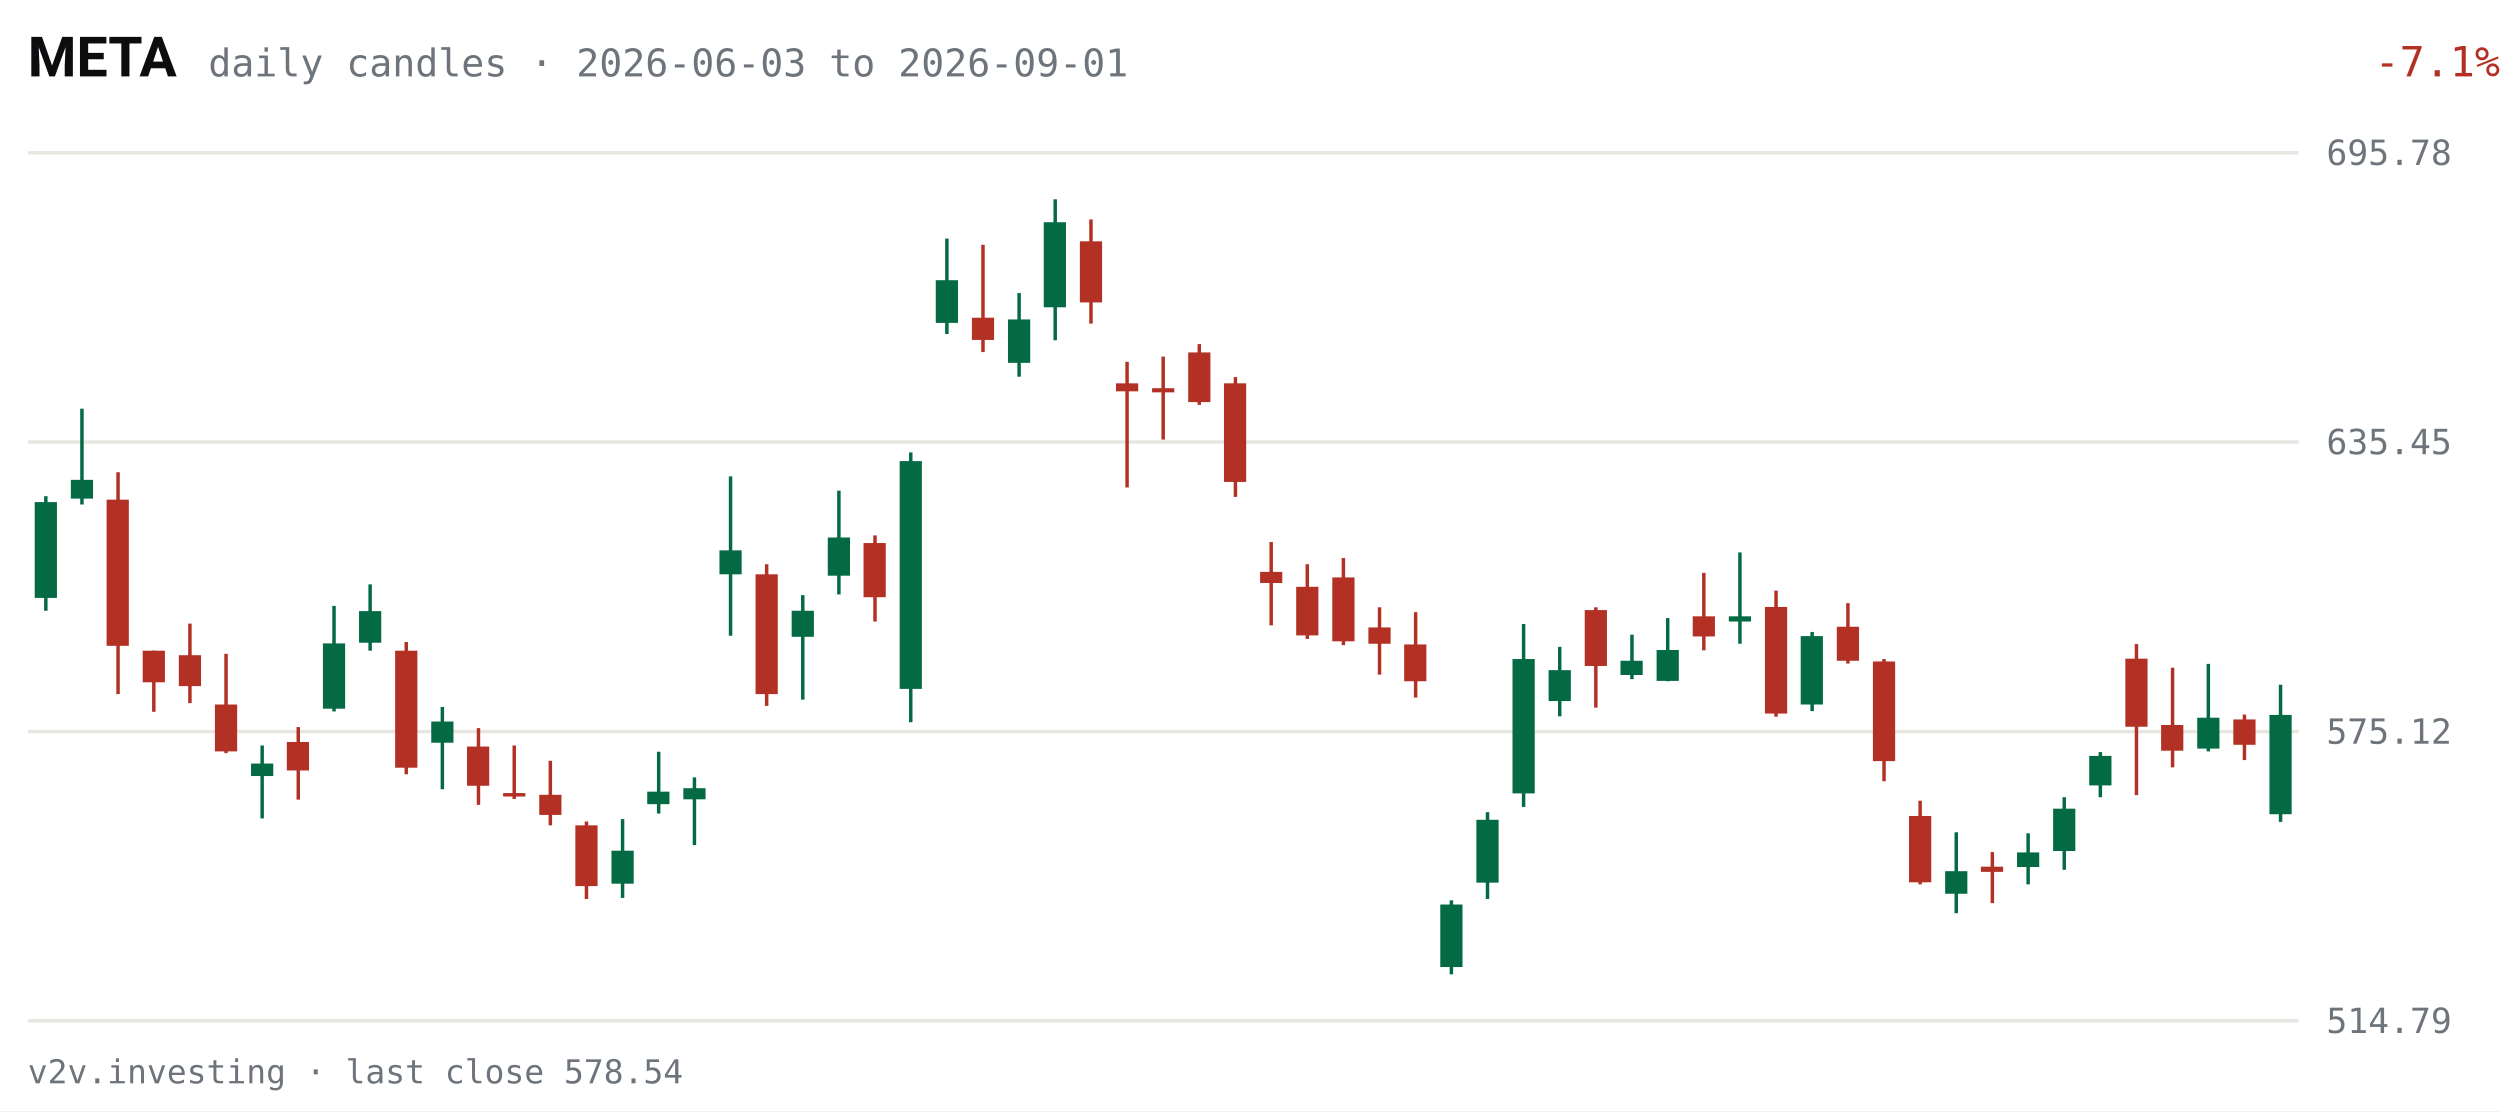
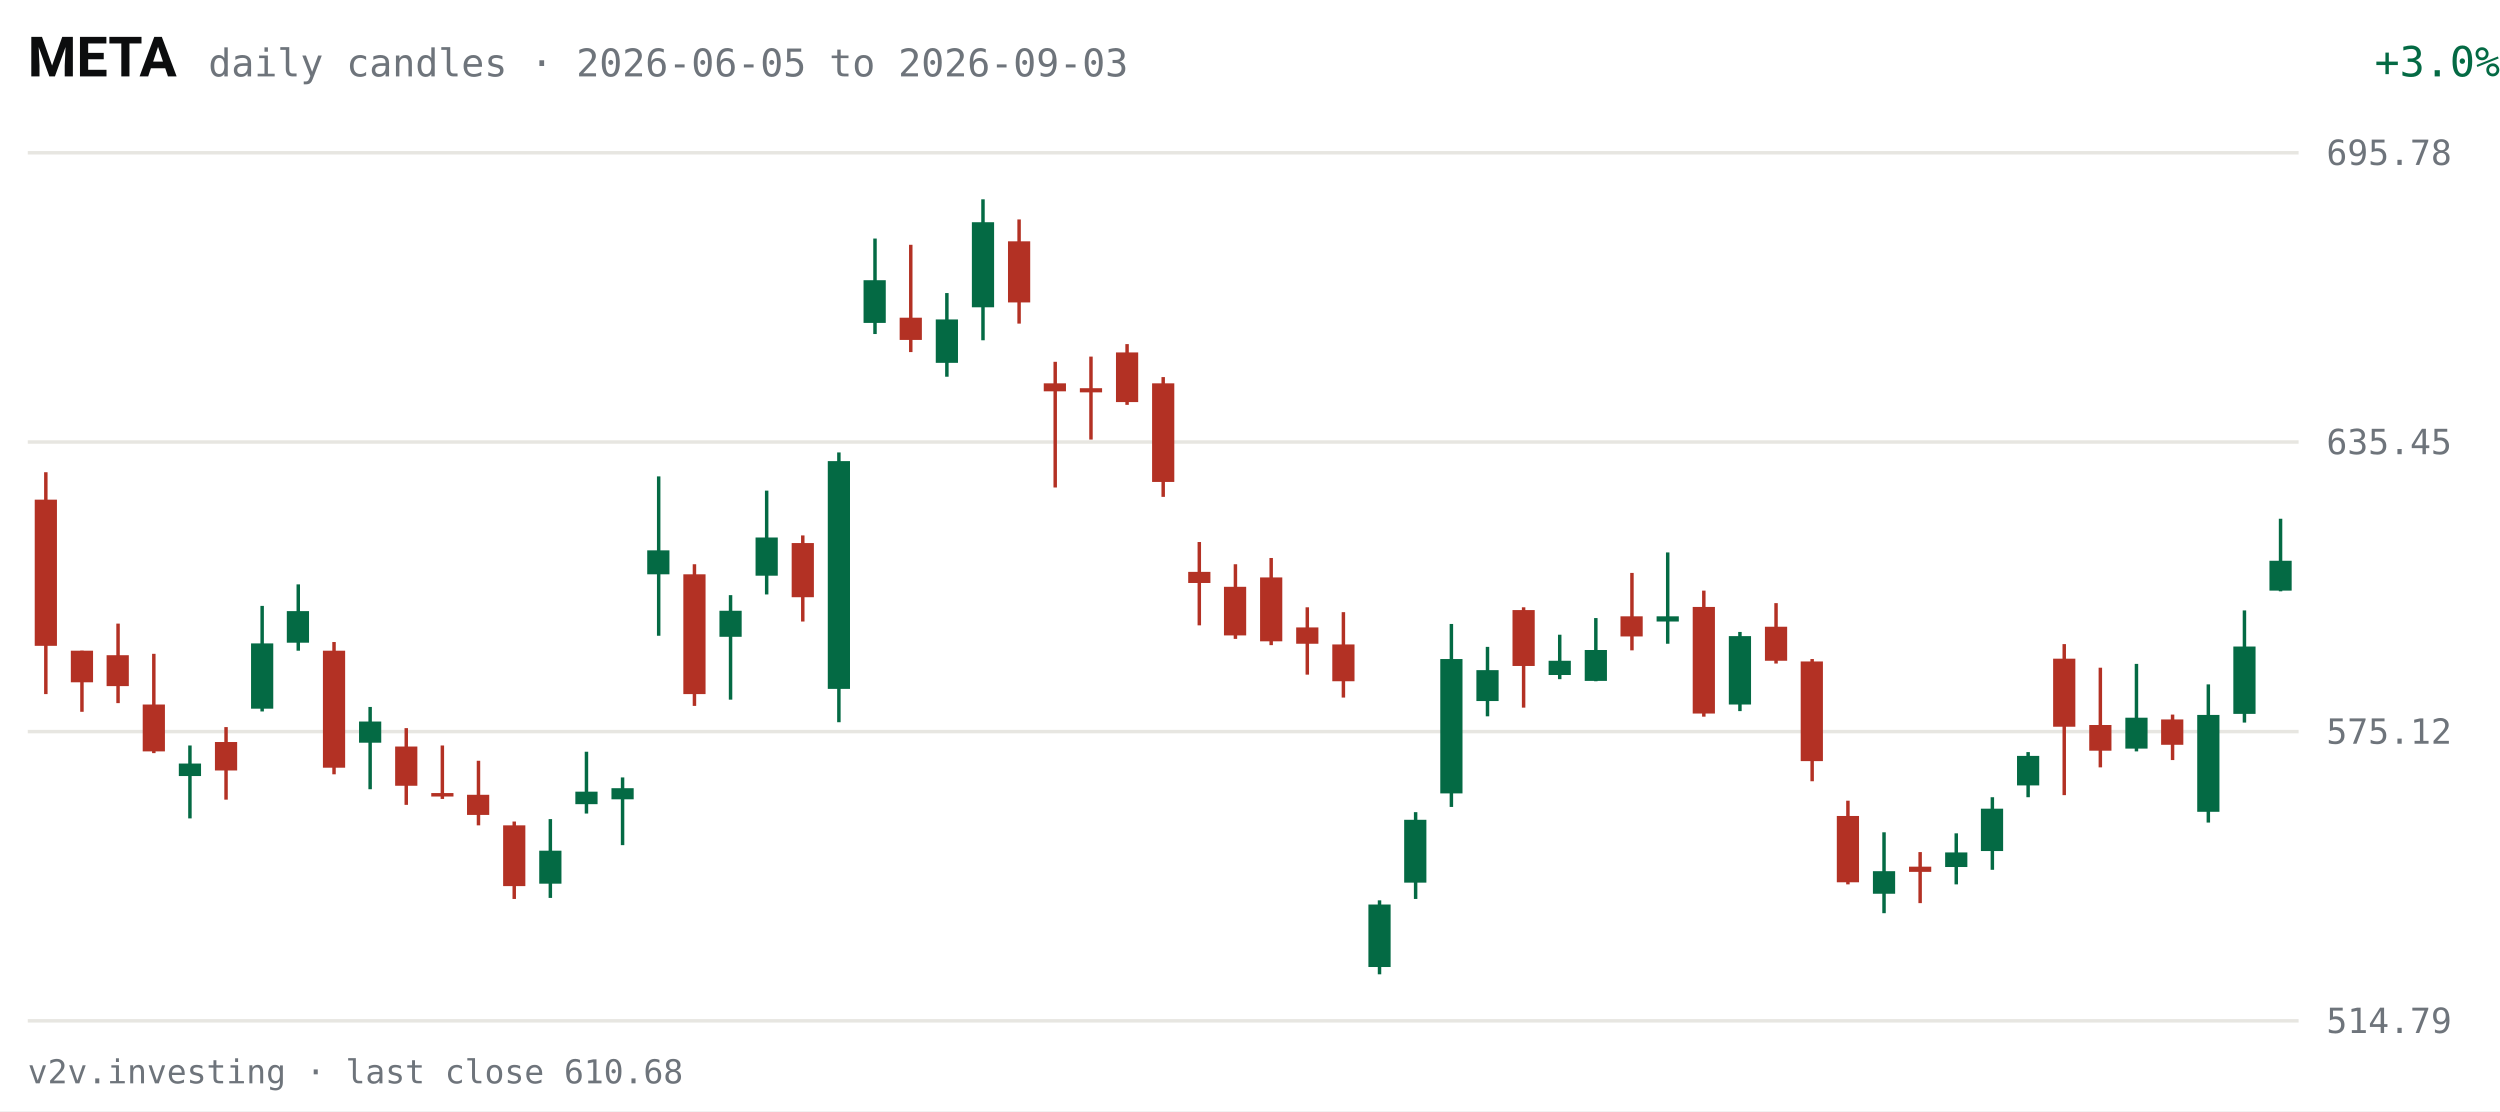
<svg xmlns="http://www.w3.org/2000/svg" viewBox="0 0 720 320" width="720" height="320" role="img" aria-label="META daily candles, last 63 sessions">
  <rect width="720" height="320" fill="#FFFFFF" />
  <text x="8" y="22" fill="#0C0D0E" font-size="16" font-weight="600" font-family="system-ui,-apple-system,Segoe UI,Roboto,sans-serif">META</text>
-   <text x="60" y="22" fill="#6E747B" font-size="11" font-family="ui-monospace,SFMono-Regular,Menlo,Consolas,monospace">daily candles · 2026-06-03 to 2026-09-01</text>
-   <text x="670" y="22" fill="#B33124" font-size="12" text-anchor="end" font-family="ui-monospace,SFMono-Regular,Menlo,Consolas,monospace" transform="translate(50,0)">-7.1%</text>
+   <text x="60" y="22" fill="#6E747B" font-size="11" font-family="ui-monospace,SFMono-Regular,Menlo,Consolas,monospace">daily candles · 2026-06-05 to 2026-09-03</text>
+   <text x="670" y="22" fill="#046A44" font-size="12" text-anchor="end" font-family="ui-monospace,SFMono-Regular,Menlo,Consolas,monospace" transform="translate(50,0)">+3.0%</text>
  <g font-family="ui-monospace,SFMono-Regular,Menlo,Consolas,monospace">
    <line x1="8" y1="294.0" x2="662" y2="294.0" stroke="#E7E6E1" stroke-width="1" />
    <text x="670" y="297.5" fill="#6E747B" font-size="10">514.79</text>
    <line x1="8" y1="210.7" x2="662" y2="210.7" stroke="#E7E6E1" stroke-width="1" />
    <text x="670" y="214.2" fill="#6E747B" font-size="10">575.12</text>
    <line x1="8" y1="127.3" x2="662" y2="127.3" stroke="#E7E6E1" stroke-width="1" />
    <text x="670" y="130.8" fill="#6E747B" font-size="10">635.45</text>
    <line x1="8" y1="44.0" x2="662" y2="44.0" stroke="#E7E6E1" stroke-width="1" />
    <text x="670" y="47.5" fill="#6E747B" font-size="10">695.78</text>
-     <line x1="13.2" y1="142.9" x2="13.2" y2="175.9" stroke="#046A44" stroke-width="1" />
-     <rect x="10.0" y="144.6" width="6.4" height="27.6" fill="#046A44" />
-     <line x1="23.6" y1="117.7" x2="23.6" y2="145.3" stroke="#046A44" stroke-width="1" />
-     <rect x="20.4" y="138.2" width="6.4" height="5.4" fill="#046A44" />
-     <line x1="34.0" y1="136.0" x2="34.0" y2="199.9" stroke="#B33124" stroke-width="1" />
-     <rect x="30.7" y="143.9" width="6.4" height="42.1" fill="#B33124" />
-     <line x1="44.3" y1="187.4" x2="44.3" y2="205.0" stroke="#B33124" stroke-width="1" />
-     <rect x="41.1" y="187.4" width="6.4" height="9.1" fill="#B33124" />
-     <line x1="54.7" y1="179.6" x2="54.7" y2="202.5" stroke="#B33124" stroke-width="1" />
-     <rect x="51.5" y="188.7" width="6.4" height="8.9" fill="#B33124" />
-     <line x1="65.1" y1="188.3" x2="65.1" y2="216.9" stroke="#B33124" stroke-width="1" />
-     <rect x="61.9" y="202.9" width="6.4" height="13.5" fill="#B33124" />
-     <line x1="75.5" y1="214.7" x2="75.5" y2="235.7" stroke="#046A44" stroke-width="1" />
-     <rect x="72.3" y="219.9" width="6.4" height="3.6" fill="#046A44" />
-     <line x1="85.9" y1="209.4" x2="85.9" y2="230.3" stroke="#B33124" stroke-width="1" />
-     <rect x="82.6" y="213.7" width="6.4" height="8.2" fill="#B33124" />
-     <line x1="96.2" y1="174.5" x2="96.2" y2="204.9" stroke="#046A44" stroke-width="1" />
-     <rect x="93.0" y="185.3" width="6.4" height="18.8" fill="#046A44" />
-     <line x1="106.6" y1="168.3" x2="106.6" y2="187.4" stroke="#046A44" stroke-width="1" />
-     <rect x="103.4" y="176.0" width="6.4" height="9.1" fill="#046A44" />
-     <line x1="117.0" y1="184.9" x2="117.0" y2="223.0" stroke="#B33124" stroke-width="1" />
-     <rect x="113.8" y="187.4" width="6.4" height="33.7" fill="#B33124" />
-     <line x1="127.4" y1="203.6" x2="127.4" y2="227.3" stroke="#046A44" stroke-width="1" />
-     <rect x="124.2" y="207.8" width="6.4" height="6.1" fill="#046A44" />
-     <line x1="137.8" y1="209.7" x2="137.8" y2="231.8" stroke="#B33124" stroke-width="1" />
-     <rect x="134.5" y="215.0" width="6.4" height="11.3" fill="#B33124" />
-     <line x1="148.1" y1="214.7" x2="148.1" y2="230.1" stroke="#B33124" stroke-width="1" />
-     <rect x="144.9" y="228.4" width="6.4" height="1.0" fill="#B33124" />
-     <line x1="158.5" y1="219.1" x2="158.5" y2="237.7" stroke="#B33124" stroke-width="1" />
-     <rect x="155.3" y="228.9" width="6.4" height="5.8" fill="#B33124" />
-     <line x1="168.9" y1="236.6" x2="168.9" y2="258.9" stroke="#B33124" stroke-width="1" />
-     <rect x="165.7" y="237.7" width="6.4" height="17.5" fill="#B33124" />
-     <line x1="179.3" y1="235.9" x2="179.3" y2="258.6" stroke="#046A44" stroke-width="1" />
-     <rect x="176.1" y="245.0" width="6.4" height="9.5" fill="#046A44" />
-     <line x1="189.7" y1="216.5" x2="189.7" y2="234.3" stroke="#046A44" stroke-width="1" />
-     <rect x="186.4" y="228.0" width="6.4" height="3.6" fill="#046A44" />
-     <line x1="200.0" y1="223.9" x2="200.0" y2="243.4" stroke="#046A44" stroke-width="1" />
-     <rect x="196.8" y="227.0" width="6.4" height="3.2" fill="#046A44" />
-     <line x1="210.4" y1="137.2" x2="210.4" y2="183.1" stroke="#046A44" stroke-width="1" />
-     <rect x="207.2" y="158.5" width="6.4" height="6.9" fill="#046A44" />
-     <line x1="220.8" y1="162.5" x2="220.8" y2="203.3" stroke="#B33124" stroke-width="1" />
-     <rect x="217.6" y="165.4" width="6.4" height="34.5" fill="#B33124" />
-     <line x1="231.2" y1="171.4" x2="231.2" y2="201.5" stroke="#046A44" stroke-width="1" />
-     <rect x="228.0" y="175.9" width="6.4" height="7.5" fill="#046A44" />
-     <line x1="241.6" y1="141.3" x2="241.6" y2="171.2" stroke="#046A44" stroke-width="1" />
-     <rect x="238.4" y="154.8" width="6.4" height="11.0" fill="#046A44" />
-     <line x1="252.0" y1="154.2" x2="252.0" y2="179.0" stroke="#B33124" stroke-width="1" />
-     <rect x="248.7" y="156.4" width="6.4" height="15.6" fill="#B33124" />
-     <line x1="262.3" y1="130.3" x2="262.3" y2="208.0" stroke="#046A44" stroke-width="1" />
-     <rect x="259.1" y="132.8" width="6.4" height="65.6" fill="#046A44" />
-     <line x1="272.7" y1="68.7" x2="272.7" y2="96.2" stroke="#046A44" stroke-width="1" />
-     <rect x="269.5" y="80.7" width="6.4" height="12.3" fill="#046A44" />
-     <line x1="283.1" y1="70.5" x2="283.1" y2="101.4" stroke="#B33124" stroke-width="1" />
-     <rect x="279.9" y="91.5" width="6.4" height="6.4" fill="#B33124" />
-     <line x1="293.5" y1="84.4" x2="293.5" y2="108.5" stroke="#046A44" stroke-width="1" />
-     <rect x="290.3" y="92.0" width="6.4" height="12.5" fill="#046A44" />
-     <line x1="303.9" y1="57.4" x2="303.9" y2="98.0" stroke="#046A44" stroke-width="1" />
-     <rect x="300.6" y="64.0" width="6.4" height="24.5" fill="#046A44" />
-     <line x1="314.2" y1="63.2" x2="314.2" y2="93.2" stroke="#B33124" stroke-width="1" />
-     <rect x="311.0" y="69.5" width="6.4" height="17.6" fill="#B33124" />
-     <line x1="324.6" y1="104.2" x2="324.6" y2="140.4" stroke="#B33124" stroke-width="1" />
-     <rect x="321.4" y="110.4" width="6.4" height="2.3" fill="#B33124" />
-     <line x1="335.0" y1="102.7" x2="335.0" y2="126.6" stroke="#B33124" stroke-width="1" />
-     <rect x="331.8" y="111.8" width="6.4" height="1.2" fill="#B33124" />
-     <line x1="345.4" y1="99.1" x2="345.4" y2="116.6" stroke="#B33124" stroke-width="1" />
-     <rect x="342.2" y="101.5" width="6.4" height="14.3" fill="#B33124" />
-     <line x1="355.8" y1="108.6" x2="355.8" y2="143.1" stroke="#B33124" stroke-width="1" />
-     <rect x="352.5" y="110.4" width="6.4" height="28.4" fill="#B33124" />
-     <line x1="366.1" y1="156.1" x2="366.1" y2="180.1" stroke="#B33124" stroke-width="1" />
-     <rect x="362.9" y="164.7" width="6.4" height="3.2" fill="#B33124" />
-     <line x1="376.5" y1="162.5" x2="376.5" y2="184.0" stroke="#B33124" stroke-width="1" />
-     <rect x="373.3" y="169.0" width="6.4" height="14.0" fill="#B33124" />
-     <line x1="386.9" y1="160.7" x2="386.9" y2="185.8" stroke="#B33124" stroke-width="1" />
-     <rect x="383.7" y="166.3" width="6.4" height="18.4" fill="#B33124" />
-     <line x1="397.3" y1="174.9" x2="397.3" y2="194.3" stroke="#B33124" stroke-width="1" />
-     <rect x="394.1" y="180.7" width="6.4" height="4.7" fill="#B33124" />
-     <line x1="407.7" y1="176.3" x2="407.7" y2="200.9" stroke="#B33124" stroke-width="1" />
-     <rect x="404.4" y="185.6" width="6.4" height="10.6" fill="#B33124" />
-     <line x1="418.0" y1="259.3" x2="418.0" y2="280.6" stroke="#046A44" stroke-width="1" />
-     <rect x="414.8" y="260.5" width="6.4" height="18.0" fill="#046A44" />
-     <line x1="428.4" y1="233.9" x2="428.4" y2="258.9" stroke="#046A44" stroke-width="1" />
-     <rect x="425.2" y="236.1" width="6.4" height="18.1" fill="#046A44" />
-     <line x1="438.8" y1="179.7" x2="438.8" y2="232.4" stroke="#046A44" stroke-width="1" />
-     <rect x="435.6" y="189.8" width="6.4" height="38.7" fill="#046A44" />
-     <line x1="449.2" y1="186.3" x2="449.2" y2="206.3" stroke="#046A44" stroke-width="1" />
-     <rect x="446.0" y="193.0" width="6.4" height="8.9" fill="#046A44" />
-     <line x1="459.6" y1="174.9" x2="459.6" y2="203.8" stroke="#B33124" stroke-width="1" />
-     <rect x="456.4" y="175.7" width="6.4" height="16.1" fill="#B33124" />
-     <line x1="470.0" y1="182.8" x2="470.0" y2="195.6" stroke="#046A44" stroke-width="1" />
-     <rect x="466.7" y="190.3" width="6.4" height="4.1" fill="#046A44" />
-     <line x1="480.3" y1="178.0" x2="480.3" y2="196.2" stroke="#046A44" stroke-width="1" />
-     <rect x="477.1" y="187.2" width="6.4" height="8.9" fill="#046A44" />
-     <line x1="490.7" y1="165.0" x2="490.7" y2="187.3" stroke="#B33124" stroke-width="1" />
-     <rect x="487.5" y="177.5" width="6.4" height="5.8" fill="#B33124" />
-     <line x1="501.1" y1="159.1" x2="501.1" y2="185.4" stroke="#046A44" stroke-width="1" />
-     <rect x="497.9" y="177.5" width="6.4" height="1.5" fill="#046A44" />
-     <line x1="511.5" y1="170.1" x2="511.5" y2="206.4" stroke="#B33124" stroke-width="1" />
-     <rect x="508.3" y="174.8" width="6.4" height="30.7" fill="#B33124" />
-     <line x1="521.9" y1="182.0" x2="521.9" y2="204.8" stroke="#046A44" stroke-width="1" />
-     <rect x="518.6" y="183.2" width="6.4" height="19.7" fill="#046A44" />
-     <line x1="532.2" y1="173.7" x2="532.2" y2="191.1" stroke="#B33124" stroke-width="1" />
-     <rect x="529.0" y="180.5" width="6.4" height="9.8" fill="#B33124" />
-     <line x1="542.6" y1="189.8" x2="542.6" y2="225.0" stroke="#B33124" stroke-width="1" />
-     <rect x="539.4" y="190.5" width="6.4" height="28.7" fill="#B33124" />
-     <line x1="553.0" y1="230.6" x2="553.0" y2="254.7" stroke="#B33124" stroke-width="1" />
-     <rect x="549.8" y="235.0" width="6.4" height="19.1" fill="#B33124" />
-     <line x1="563.4" y1="239.7" x2="563.4" y2="263.0" stroke="#046A44" stroke-width="1" />
-     <rect x="560.2" y="250.9" width="6.4" height="6.5" fill="#046A44" />
-     <line x1="573.8" y1="245.4" x2="573.8" y2="260.1" stroke="#B33124" stroke-width="1" />
-     <rect x="570.5" y="249.6" width="6.4" height="1.5" fill="#B33124" />
-     <line x1="584.1" y1="240.0" x2="584.1" y2="254.7" stroke="#046A44" stroke-width="1" />
-     <rect x="580.9" y="245.5" width="6.4" height="4.2" fill="#046A44" />
-     <line x1="594.5" y1="229.6" x2="594.5" y2="250.5" stroke="#046A44" stroke-width="1" />
-     <rect x="591.3" y="232.9" width="6.4" height="12.2" fill="#046A44" />
-     <line x1="604.9" y1="216.6" x2="604.9" y2="229.6" stroke="#046A44" stroke-width="1" />
-     <rect x="601.7" y="217.7" width="6.4" height="8.5" fill="#046A44" />
-     <line x1="615.3" y1="185.5" x2="615.3" y2="229.0" stroke="#B33124" stroke-width="1" />
-     <rect x="612.1" y="189.7" width="6.4" height="19.6" fill="#B33124" />
-     <line x1="625.7" y1="192.3" x2="625.7" y2="221.0" stroke="#B33124" stroke-width="1" />
-     <rect x="622.4" y="208.8" width="6.4" height="7.4" fill="#B33124" />
-     <line x1="636.0" y1="191.2" x2="636.0" y2="216.4" stroke="#046A44" stroke-width="1" />
-     <rect x="632.8" y="206.7" width="6.4" height="8.9" fill="#046A44" />
-     <line x1="646.4" y1="205.8" x2="646.4" y2="218.9" stroke="#B33124" stroke-width="1" />
-     <rect x="643.2" y="207.2" width="6.4" height="7.3" fill="#B33124" />
-     <line x1="656.8" y1="197.2" x2="656.8" y2="236.7" stroke="#046A44" stroke-width="1" />
-     <rect x="653.6" y="205.9" width="6.4" height="28.6" fill="#046A44" />
+     <line x1="13.2" y1="136.0" x2="13.2" y2="199.9" stroke="#B33124" stroke-width="1" />
+     <rect x="10.0" y="143.9" width="6.4" height="42.1" fill="#B33124" />
+     <line x1="23.6" y1="187.4" x2="23.6" y2="205.0" stroke="#B33124" stroke-width="1" />
+     <rect x="20.4" y="187.4" width="6.4" height="9.1" fill="#B33124" />
+     <line x1="34.0" y1="179.6" x2="34.0" y2="202.5" stroke="#B33124" stroke-width="1" />
+     <rect x="30.7" y="188.7" width="6.4" height="8.9" fill="#B33124" />
+     <line x1="44.3" y1="188.3" x2="44.3" y2="216.9" stroke="#B33124" stroke-width="1" />
+     <rect x="41.1" y="202.9" width="6.4" height="13.5" fill="#B33124" />
+     <line x1="54.7" y1="214.7" x2="54.7" y2="235.7" stroke="#046A44" stroke-width="1" />
+     <rect x="51.5" y="219.9" width="6.4" height="3.6" fill="#046A44" />
+     <line x1="65.1" y1="209.4" x2="65.1" y2="230.3" stroke="#B33124" stroke-width="1" />
+     <rect x="61.9" y="213.7" width="6.4" height="8.2" fill="#B33124" />
+     <line x1="75.5" y1="174.5" x2="75.5" y2="204.9" stroke="#046A44" stroke-width="1" />
+     <rect x="72.3" y="185.3" width="6.4" height="18.8" fill="#046A44" />
+     <line x1="85.9" y1="168.3" x2="85.9" y2="187.4" stroke="#046A44" stroke-width="1" />
+     <rect x="82.6" y="176.0" width="6.4" height="9.1" fill="#046A44" />
+     <line x1="96.2" y1="184.9" x2="96.2" y2="223.0" stroke="#B33124" stroke-width="1" />
+     <rect x="93.0" y="187.4" width="6.4" height="33.7" fill="#B33124" />
+     <line x1="106.6" y1="203.6" x2="106.6" y2="227.3" stroke="#046A44" stroke-width="1" />
+     <rect x="103.4" y="207.8" width="6.4" height="6.1" fill="#046A44" />
+     <line x1="117.0" y1="209.7" x2="117.0" y2="231.8" stroke="#B33124" stroke-width="1" />
+     <rect x="113.8" y="215.0" width="6.4" height="11.3" fill="#B33124" />
+     <line x1="127.4" y1="214.7" x2="127.4" y2="230.1" stroke="#B33124" stroke-width="1" />
+     <rect x="124.2" y="228.4" width="6.4" height="1.0" fill="#B33124" />
+     <line x1="137.8" y1="219.1" x2="137.8" y2="237.7" stroke="#B33124" stroke-width="1" />
+     <rect x="134.5" y="228.9" width="6.4" height="5.8" fill="#B33124" />
+     <line x1="148.1" y1="236.6" x2="148.1" y2="258.9" stroke="#B33124" stroke-width="1" />
+     <rect x="144.9" y="237.7" width="6.4" height="17.5" fill="#B33124" />
+     <line x1="158.5" y1="235.9" x2="158.5" y2="258.6" stroke="#046A44" stroke-width="1" />
+     <rect x="155.3" y="245.0" width="6.4" height="9.5" fill="#046A44" />
+     <line x1="168.9" y1="216.5" x2="168.9" y2="234.3" stroke="#046A44" stroke-width="1" />
+     <rect x="165.7" y="228.0" width="6.4" height="3.6" fill="#046A44" />
+     <line x1="179.3" y1="223.9" x2="179.3" y2="243.4" stroke="#046A44" stroke-width="1" />
+     <rect x="176.1" y="227.0" width="6.4" height="3.2" fill="#046A44" />
+     <line x1="189.7" y1="137.2" x2="189.7" y2="183.1" stroke="#046A44" stroke-width="1" />
+     <rect x="186.4" y="158.5" width="6.4" height="6.9" fill="#046A44" />
+     <line x1="200.0" y1="162.5" x2="200.0" y2="203.3" stroke="#B33124" stroke-width="1" />
+     <rect x="196.8" y="165.4" width="6.4" height="34.5" fill="#B33124" />
+     <line x1="210.4" y1="171.4" x2="210.4" y2="201.5" stroke="#046A44" stroke-width="1" />
+     <rect x="207.2" y="175.9" width="6.4" height="7.5" fill="#046A44" />
+     <line x1="220.8" y1="141.3" x2="220.8" y2="171.2" stroke="#046A44" stroke-width="1" />
+     <rect x="217.6" y="154.8" width="6.4" height="11.0" fill="#046A44" />
+     <line x1="231.2" y1="154.2" x2="231.2" y2="179.0" stroke="#B33124" stroke-width="1" />
+     <rect x="228.0" y="156.4" width="6.4" height="15.6" fill="#B33124" />
+     <line x1="241.6" y1="130.3" x2="241.6" y2="208.0" stroke="#046A44" stroke-width="1" />
+     <rect x="238.4" y="132.8" width="6.4" height="65.6" fill="#046A44" />
+     <line x1="252.0" y1="68.7" x2="252.0" y2="96.2" stroke="#046A44" stroke-width="1" />
+     <rect x="248.7" y="80.7" width="6.4" height="12.3" fill="#046A44" />
+     <line x1="262.3" y1="70.5" x2="262.3" y2="101.4" stroke="#B33124" stroke-width="1" />
+     <rect x="259.1" y="91.5" width="6.4" height="6.4" fill="#B33124" />
+     <line x1="272.7" y1="84.4" x2="272.7" y2="108.5" stroke="#046A44" stroke-width="1" />
+     <rect x="269.5" y="92.0" width="6.4" height="12.5" fill="#046A44" />
+     <line x1="283.1" y1="57.4" x2="283.1" y2="98.0" stroke="#046A44" stroke-width="1" />
+     <rect x="279.9" y="64.0" width="6.4" height="24.5" fill="#046A44" />
+     <line x1="293.5" y1="63.2" x2="293.5" y2="93.2" stroke="#B33124" stroke-width="1" />
+     <rect x="290.3" y="69.5" width="6.4" height="17.6" fill="#B33124" />
+     <line x1="303.9" y1="104.2" x2="303.9" y2="140.4" stroke="#B33124" stroke-width="1" />
+     <rect x="300.6" y="110.4" width="6.4" height="2.3" fill="#B33124" />
+     <line x1="314.2" y1="102.7" x2="314.2" y2="126.6" stroke="#B33124" stroke-width="1" />
+     <rect x="311.0" y="111.8" width="6.4" height="1.2" fill="#B33124" />
+     <line x1="324.6" y1="99.1" x2="324.6" y2="116.6" stroke="#B33124" stroke-width="1" />
+     <rect x="321.4" y="101.5" width="6.4" height="14.3" fill="#B33124" />
+     <line x1="335.0" y1="108.6" x2="335.0" y2="143.1" stroke="#B33124" stroke-width="1" />
+     <rect x="331.8" y="110.4" width="6.4" height="28.4" fill="#B33124" />
+     <line x1="345.4" y1="156.1" x2="345.4" y2="180.1" stroke="#B33124" stroke-width="1" />
+     <rect x="342.2" y="164.7" width="6.4" height="3.2" fill="#B33124" />
+     <line x1="355.8" y1="162.5" x2="355.8" y2="184.0" stroke="#B33124" stroke-width="1" />
+     <rect x="352.5" y="169.0" width="6.4" height="14.0" fill="#B33124" />
+     <line x1="366.1" y1="160.7" x2="366.1" y2="185.8" stroke="#B33124" stroke-width="1" />
+     <rect x="362.9" y="166.3" width="6.4" height="18.4" fill="#B33124" />
+     <line x1="376.5" y1="174.9" x2="376.5" y2="194.3" stroke="#B33124" stroke-width="1" />
+     <rect x="373.3" y="180.7" width="6.4" height="4.7" fill="#B33124" />
+     <line x1="386.9" y1="176.3" x2="386.9" y2="200.9" stroke="#B33124" stroke-width="1" />
+     <rect x="383.7" y="185.6" width="6.4" height="10.6" fill="#B33124" />
+     <line x1="397.3" y1="259.3" x2="397.3" y2="280.6" stroke="#046A44" stroke-width="1" />
+     <rect x="394.1" y="260.5" width="6.4" height="18.0" fill="#046A44" />
+     <line x1="407.7" y1="233.9" x2="407.7" y2="258.9" stroke="#046A44" stroke-width="1" />
+     <rect x="404.4" y="236.1" width="6.4" height="18.1" fill="#046A44" />
+     <line x1="418.0" y1="179.7" x2="418.0" y2="232.4" stroke="#046A44" stroke-width="1" />
+     <rect x="414.8" y="189.8" width="6.4" height="38.7" fill="#046A44" />
+     <line x1="428.4" y1="186.3" x2="428.4" y2="206.3" stroke="#046A44" stroke-width="1" />
+     <rect x="425.2" y="193.0" width="6.4" height="8.9" fill="#046A44" />
+     <line x1="438.8" y1="174.9" x2="438.8" y2="203.8" stroke="#B33124" stroke-width="1" />
+     <rect x="435.6" y="175.7" width="6.4" height="16.1" fill="#B33124" />
+     <line x1="449.2" y1="182.8" x2="449.2" y2="195.6" stroke="#046A44" stroke-width="1" />
+     <rect x="446.0" y="190.3" width="6.4" height="4.1" fill="#046A44" />
+     <line x1="459.6" y1="178.0" x2="459.6" y2="196.2" stroke="#046A44" stroke-width="1" />
+     <rect x="456.4" y="187.2" width="6.4" height="8.9" fill="#046A44" />
+     <line x1="470.0" y1="165.0" x2="470.0" y2="187.3" stroke="#B33124" stroke-width="1" />
+     <rect x="466.7" y="177.5" width="6.4" height="5.8" fill="#B33124" />
+     <line x1="480.3" y1="159.1" x2="480.3" y2="185.4" stroke="#046A44" stroke-width="1" />
+     <rect x="477.1" y="177.5" width="6.4" height="1.5" fill="#046A44" />
+     <line x1="490.7" y1="170.1" x2="490.7" y2="206.4" stroke="#B33124" stroke-width="1" />
+     <rect x="487.5" y="174.8" width="6.4" height="30.7" fill="#B33124" />
+     <line x1="501.1" y1="182.0" x2="501.1" y2="204.8" stroke="#046A44" stroke-width="1" />
+     <rect x="497.9" y="183.2" width="6.4" height="19.7" fill="#046A44" />
+     <line x1="511.5" y1="173.7" x2="511.5" y2="191.1" stroke="#B33124" stroke-width="1" />
+     <rect x="508.3" y="180.5" width="6.4" height="9.8" fill="#B33124" />
+     <line x1="521.9" y1="189.8" x2="521.9" y2="225.0" stroke="#B33124" stroke-width="1" />
+     <rect x="518.6" y="190.5" width="6.4" height="28.7" fill="#B33124" />
+     <line x1="532.2" y1="230.6" x2="532.2" y2="254.7" stroke="#B33124" stroke-width="1" />
+     <rect x="529.0" y="235.0" width="6.4" height="19.1" fill="#B33124" />
+     <line x1="542.6" y1="239.7" x2="542.6" y2="263.0" stroke="#046A44" stroke-width="1" />
+     <rect x="539.4" y="250.9" width="6.4" height="6.5" fill="#046A44" />
+     <line x1="553.0" y1="245.4" x2="553.0" y2="260.1" stroke="#B33124" stroke-width="1" />
+     <rect x="549.8" y="249.6" width="6.4" height="1.5" fill="#B33124" />
+     <line x1="563.4" y1="240.0" x2="563.4" y2="254.7" stroke="#046A44" stroke-width="1" />
+     <rect x="560.2" y="245.5" width="6.4" height="4.2" fill="#046A44" />
+     <line x1="573.8" y1="229.6" x2="573.8" y2="250.5" stroke="#046A44" stroke-width="1" />
+     <rect x="570.5" y="232.9" width="6.4" height="12.2" fill="#046A44" />
+     <line x1="584.1" y1="216.6" x2="584.1" y2="229.6" stroke="#046A44" stroke-width="1" />
+     <rect x="580.9" y="217.7" width="6.4" height="8.5" fill="#046A44" />
+     <line x1="594.5" y1="185.5" x2="594.5" y2="229.0" stroke="#B33124" stroke-width="1" />
+     <rect x="591.3" y="189.7" width="6.4" height="19.6" fill="#B33124" />
+     <line x1="604.9" y1="192.3" x2="604.9" y2="221.0" stroke="#B33124" stroke-width="1" />
+     <rect x="601.7" y="208.8" width="6.4" height="7.4" fill="#B33124" />
+     <line x1="615.3" y1="191.2" x2="615.3" y2="216.4" stroke="#046A44" stroke-width="1" />
+     <rect x="612.1" y="206.7" width="6.4" height="8.9" fill="#046A44" />
+     <line x1="625.7" y1="205.8" x2="625.7" y2="218.9" stroke="#B33124" stroke-width="1" />
+     <rect x="622.4" y="207.2" width="6.4" height="7.3" fill="#B33124" />
+     <line x1="636.0" y1="197.1" x2="636.0" y2="236.9" stroke="#046A44" stroke-width="1" />
+     <rect x="632.8" y="205.9" width="6.4" height="27.9" fill="#046A44" />
+     <line x1="646.4" y1="175.8" x2="646.4" y2="208.1" stroke="#046A44" stroke-width="1" />
+     <rect x="643.2" y="186.2" width="6.4" height="19.4" fill="#046A44" />
+     <line x1="656.8" y1="149.4" x2="656.8" y2="170.3" stroke="#046A44" stroke-width="1" />
+     <rect x="653.6" y="161.5" width="6.4" height="8.6" fill="#046A44" />
  </g>
-   <text x="8" y="312" fill="#6E747B" font-size="9.5" font-family="ui-monospace,SFMono-Regular,Menlo,Consolas,monospace">v2v.investing · last close 578.54</text>
+   <text x="8" y="312" fill="#6E747B" font-size="9.5" font-family="ui-monospace,SFMono-Regular,Menlo,Consolas,monospace">v2v.investing · last close 610.68</text>
</svg>
